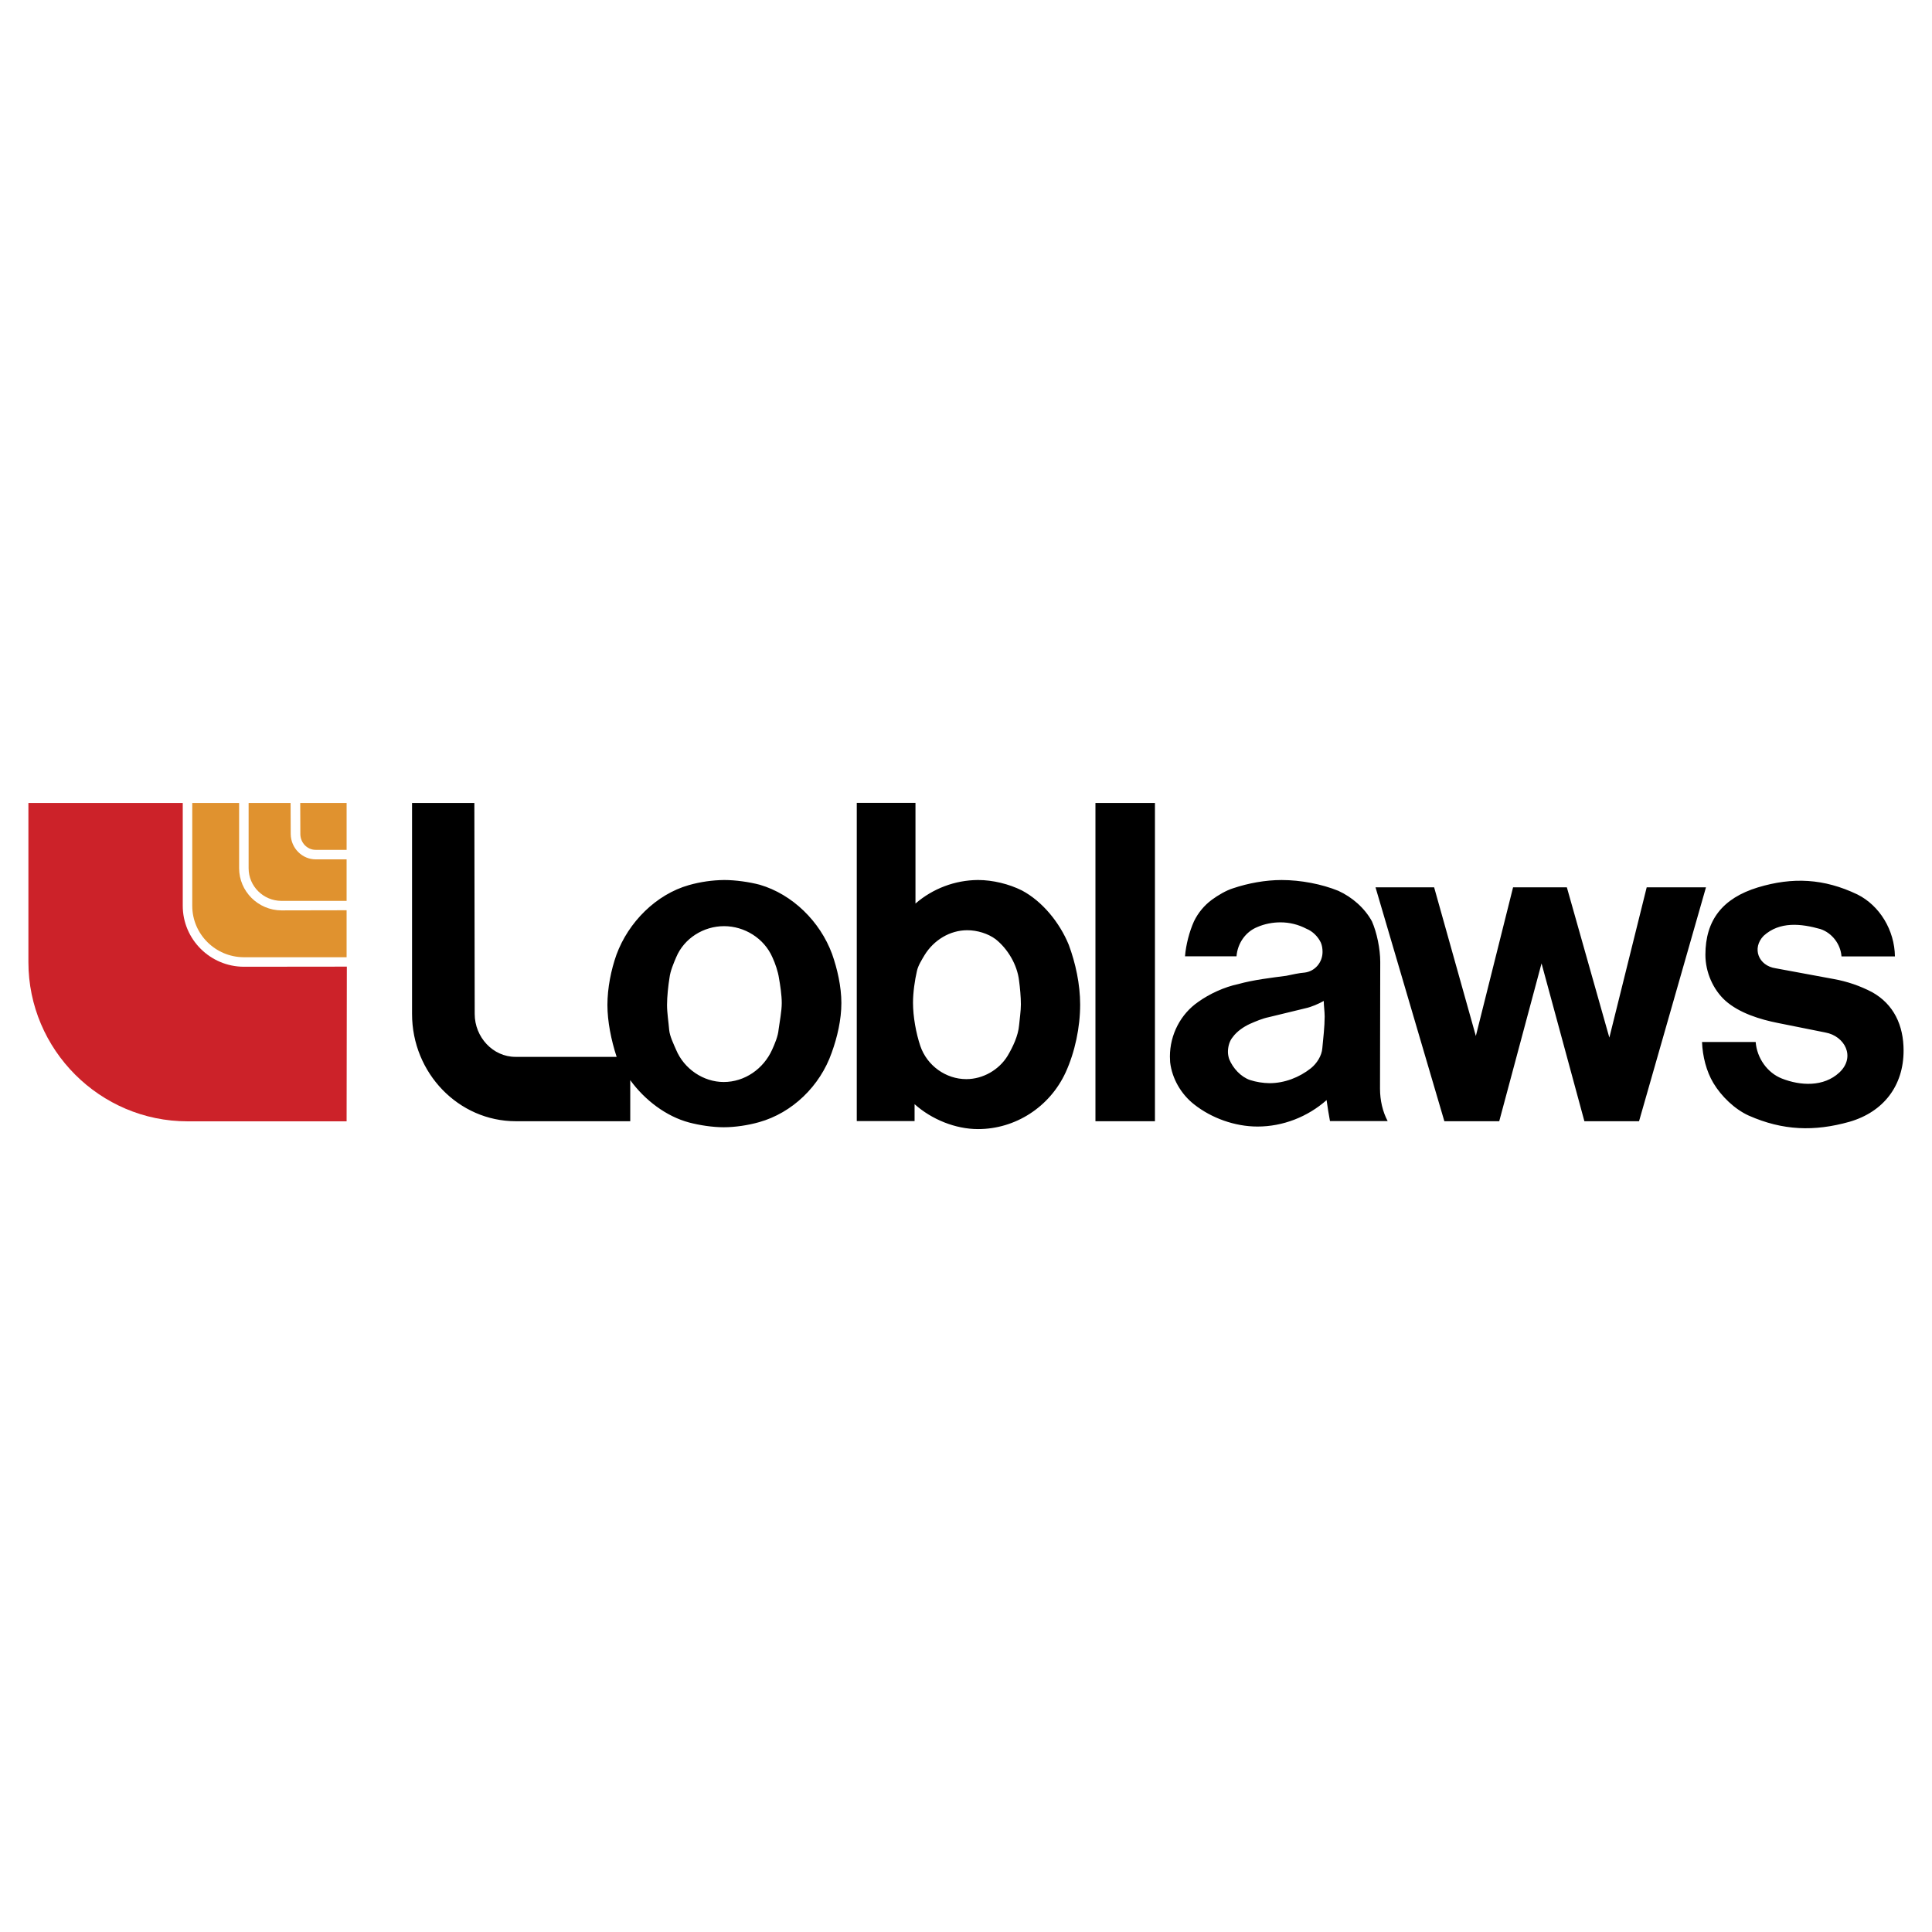
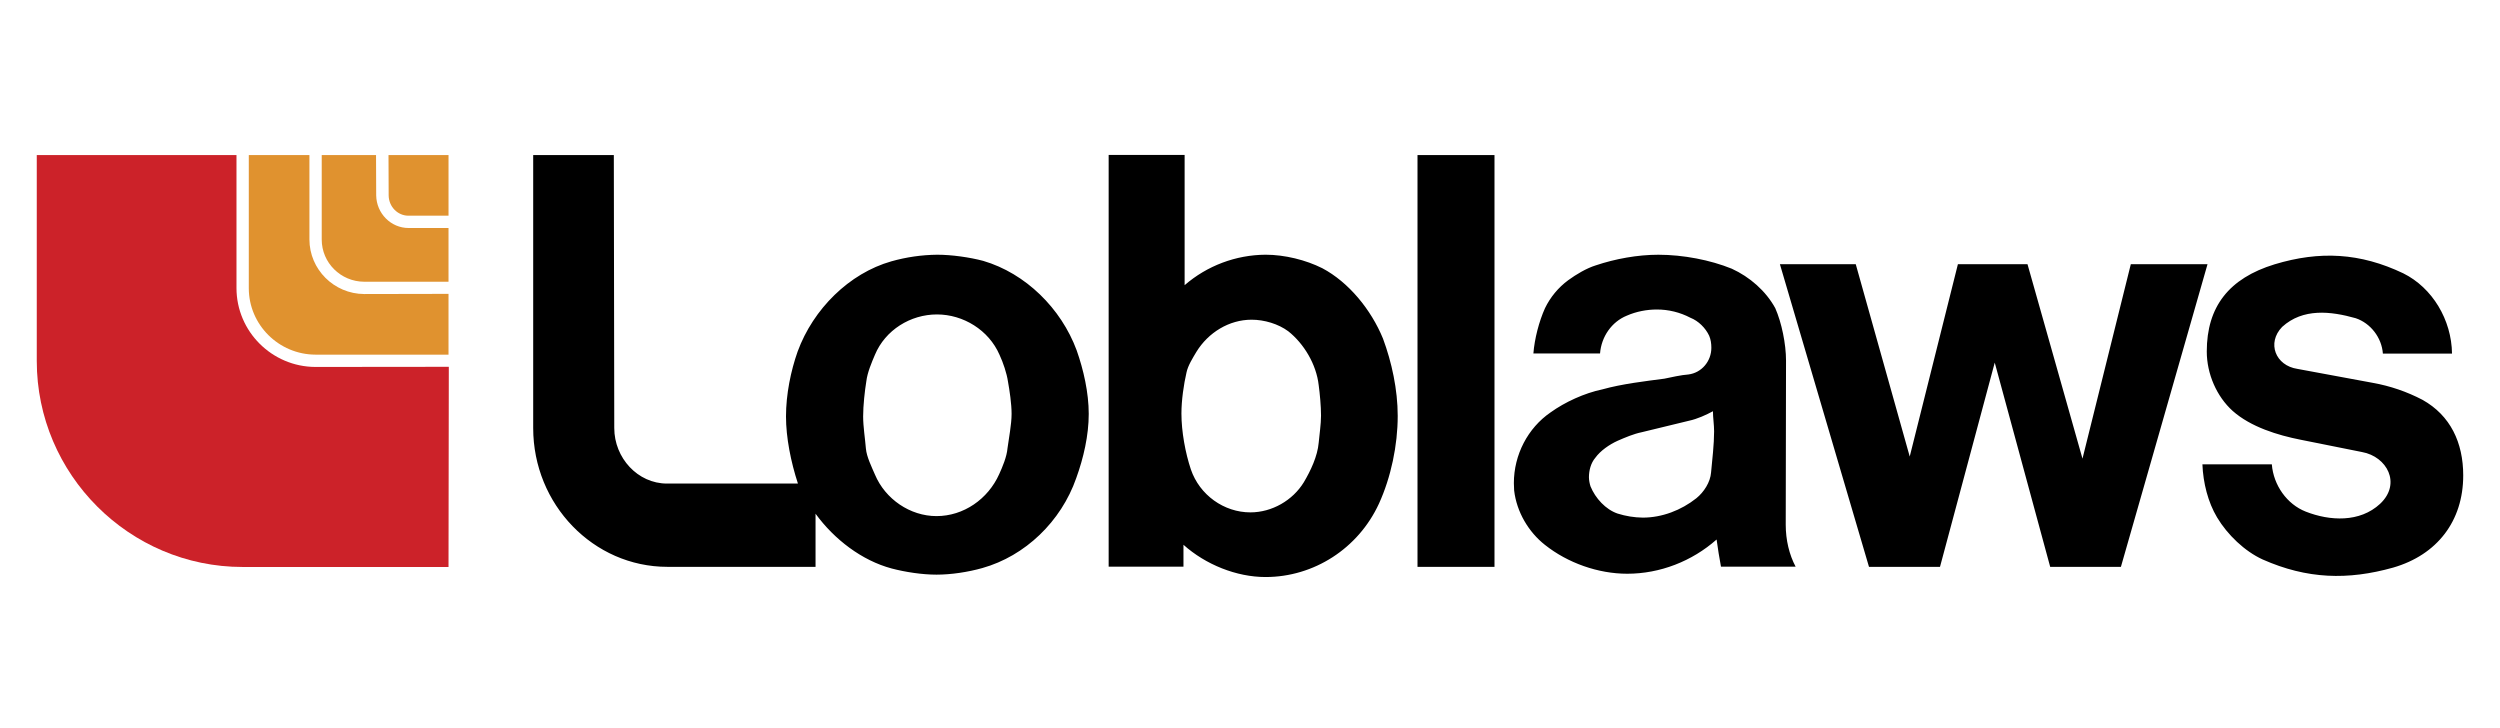
- <svg xmlns="http://www.w3.org/2000/svg" width="2500" height="2500" viewBox="0 0 192.756 192.756">
+ <svg xmlns="http://www.w3.org/2000/svg" width="2500" height="728" viewBox="0 68.159 192.756 56.131">
  <g fill-rule="evenodd" clip-rule="evenodd">
    <path d="M68.749 111.991c1.055.277 2.346.475 3.457.475 1.133 0 2.435-.197 3.535-.509 3.299-.926 6.071-3.587 7.238-6.931.562-1.55.965-3.297.965-4.952 0-1.643-.404-3.412-.931-4.905-1.201-3.239-3.939-5.935-7.205-6.896-1.043-.277-2.435-.474-3.546-.474a13.48 13.48 0 0 0-3.535.509c-3.255.925-6.026 3.679-7.227 6.953-.527 1.492-.898 3.297-.898 5.01 0 1.619.371 3.494.92 5.172H51.423c-2.245 0-4.062-1.967-4.062-4.281l-.034-21.045H41.11v21.045c0 5.9 4.646 10.702 10.347 10.702H62.88v-4.096c1.448 1.99 3.58 3.61 5.869 4.223zm-1.986-9.244c-.057-.729-.213-1.688-.213-2.476 0-.856.124-1.967.247-2.719.079-.672.415-1.458.662-2.037.797-1.909 2.738-3.112 4.781-3.112 2.031 0 3.995 1.204 4.825 3.112.281.602.561 1.435.651 2.059.124.694.28 1.713.28 2.499 0 .799-.213 1.875-.314 2.639-.056.671-.393 1.457-.64 2.001-.864 1.933-2.75 3.239-4.836 3.239-2.031 0-3.95-1.307-4.747-3.205-.248-.577-.64-1.363-.696-2zm39.557 4.246c-1.594 3.459-5.018 5.657-8.742 5.657-2.245 0-4.624-.96-6.33-2.487v1.689H85.48V80.105h5.857v10.042a9.634 9.634 0 0 1 6.24-2.349c1.48 0 3.107.405 4.377 1.042 2.029 1.076 3.758 3.182 4.678 5.426.674 1.816 1.135 3.934 1.135 5.958.001 2.257-.517 4.733-1.447 6.769zM91.484 96.87c.112-.532.482-1.111.763-1.585.92-1.493 2.525-2.476 4.253-2.476.988 0 2.064.324 2.828.891 1.201.949 2.166 2.545 2.346 4.154.09.659.18 1.619.18 2.349 0 .659-.123 1.458-.18 2.094-.09 1.041-.617 2.151-1.145 3.043-.854 1.399-2.457 2.325-4.119 2.325-2.042 0-3.917-1.342-4.59-3.309-.426-1.272-.729-2.916-.729-4.315 0-1.02.18-2.257.393-3.171zm23.745 14.994h-5.936V80.117h5.936v31.747zm16.699-7.277c.09-.949.234-2.187.234-3.17 0-.509-.09-1.076-.09-1.551-.504.278-1.223.602-1.828.729l-3.67.891c-.617.127-1.268.404-1.852.659-.639.289-1.324.764-1.717 1.308-.348.404-.494.983-.494 1.504 0 .231.057.509.123.706.371.913 1.168 1.781 2.088 2.094a6.761 6.761 0 0 0 1.941.312c1.482 0 2.963-.567 4.129-1.493.585-.473 1.079-1.237 1.136-1.989zm5.756 4.026c0 1.18.27 2.313.764 3.239h-5.756a43.25 43.25 0 0 1-.338-2.095c-1.896 1.678-4.365 2.639-6.891 2.639-2.244 0-4.59-.833-6.34-2.222-1.268-.995-2.188-2.546-2.379-4.2 0-.15-.021-.404-.021-.566 0-2.187 1.076-4.246 2.826-5.449 1.111-.799 2.615-1.492 4.008-1.781 1.48-.417 3.355-.637 4.768-.822.494-.104 1.324-.289 1.852-.323 1.021-.128 1.773-1.019 1.773-2.06 0-.324-.045-.637-.168-.926-.281-.602-.83-1.146-1.447-1.388a5.545 5.545 0 0 0-2.592-.636c-.764 0-1.572.15-2.312.474-1.166.474-1.963 1.62-2.064 2.916h-5.139c.09-1.146.438-2.476.896-3.494a5.855 5.855 0 0 1 1.785-2.152c.617-.451 1.414-.925 2.121-1.145 1.514-.509 3.23-.822 4.836-.822 1.908 0 4.006.405 5.656 1.076 1.391.636 2.625 1.712 3.355 3.042.492 1.111.83 2.766.83 4.038l-.023 12.657zm6.42 3.251l-6.869-23.336h5.848l4.162 14.832 3.715-14.832h5.365l4.24 14.994 3.727-14.994h5.914l-6.678 23.336h-5.453L153.8 96.118l-4.221 15.746h-5.475zm37.525-19.171c1.145.382 2.008 1.492 2.098 2.73h5.33c-.033-2.604-1.514-5.079-3.758-6.19-3.322-1.585-6.443-1.747-9.922-.694-3.512 1.076-5.229 3.263-5.229 6.722 0 1.724.764 3.471 1.998 4.582 1.391 1.237 3.479 1.874 5.24 2.221l4.734.949c1.92.347 3.053 2.43 1.393 3.991-1.57 1.458-3.883 1.33-5.734.602-1.447-.567-2.49-2.036-2.615-3.645h-5.352c.055 1.423.426 2.915 1.133 4.096.797 1.33 2.121 2.604 3.512 3.239 3.424 1.516 6.564 1.608 10.066.625 3.389-.983 5.398-3.587 5.398-7.104 0-2.534-.988-4.628-3.143-5.831a13.326 13.326 0 0 0-3.826-1.308l-5.812-1.076c-1.695-.254-2.381-2.001-1.18-3.239 1.606-1.457 3.739-1.214 5.669-.67z" />
    <path d="M18.233 80.116H2.834V95.99c0 8.747 7.139 15.885 15.874 15.885h15.873l.023-15.434-10.285.011c-3.344-.011-6.086-2.73-6.086-6.085V80.116z" fill="#cc2229" />
    <path d="M23.856 80.116h-4.674v10.262c0 2.823 2.314 5.114 5.137 5.125h10.262v-4.686l-6.501.013c-2.326-.012-4.223-1.897-4.223-4.211v-6.503h-.001zm5.137 0h-4.188v6.514c0 1.793 1.469 3.24 3.263 3.251h6.513v-4.142h-3.077c-1.365 0-2.476-1.122-2.499-2.511l-.012-3.112zm5.588 0h-4.627l.012 3.112c.011.868.694 1.562 1.527 1.562h3.089v-4.674h-.001z" fill="#e0922f" />
  </g>
</svg>
